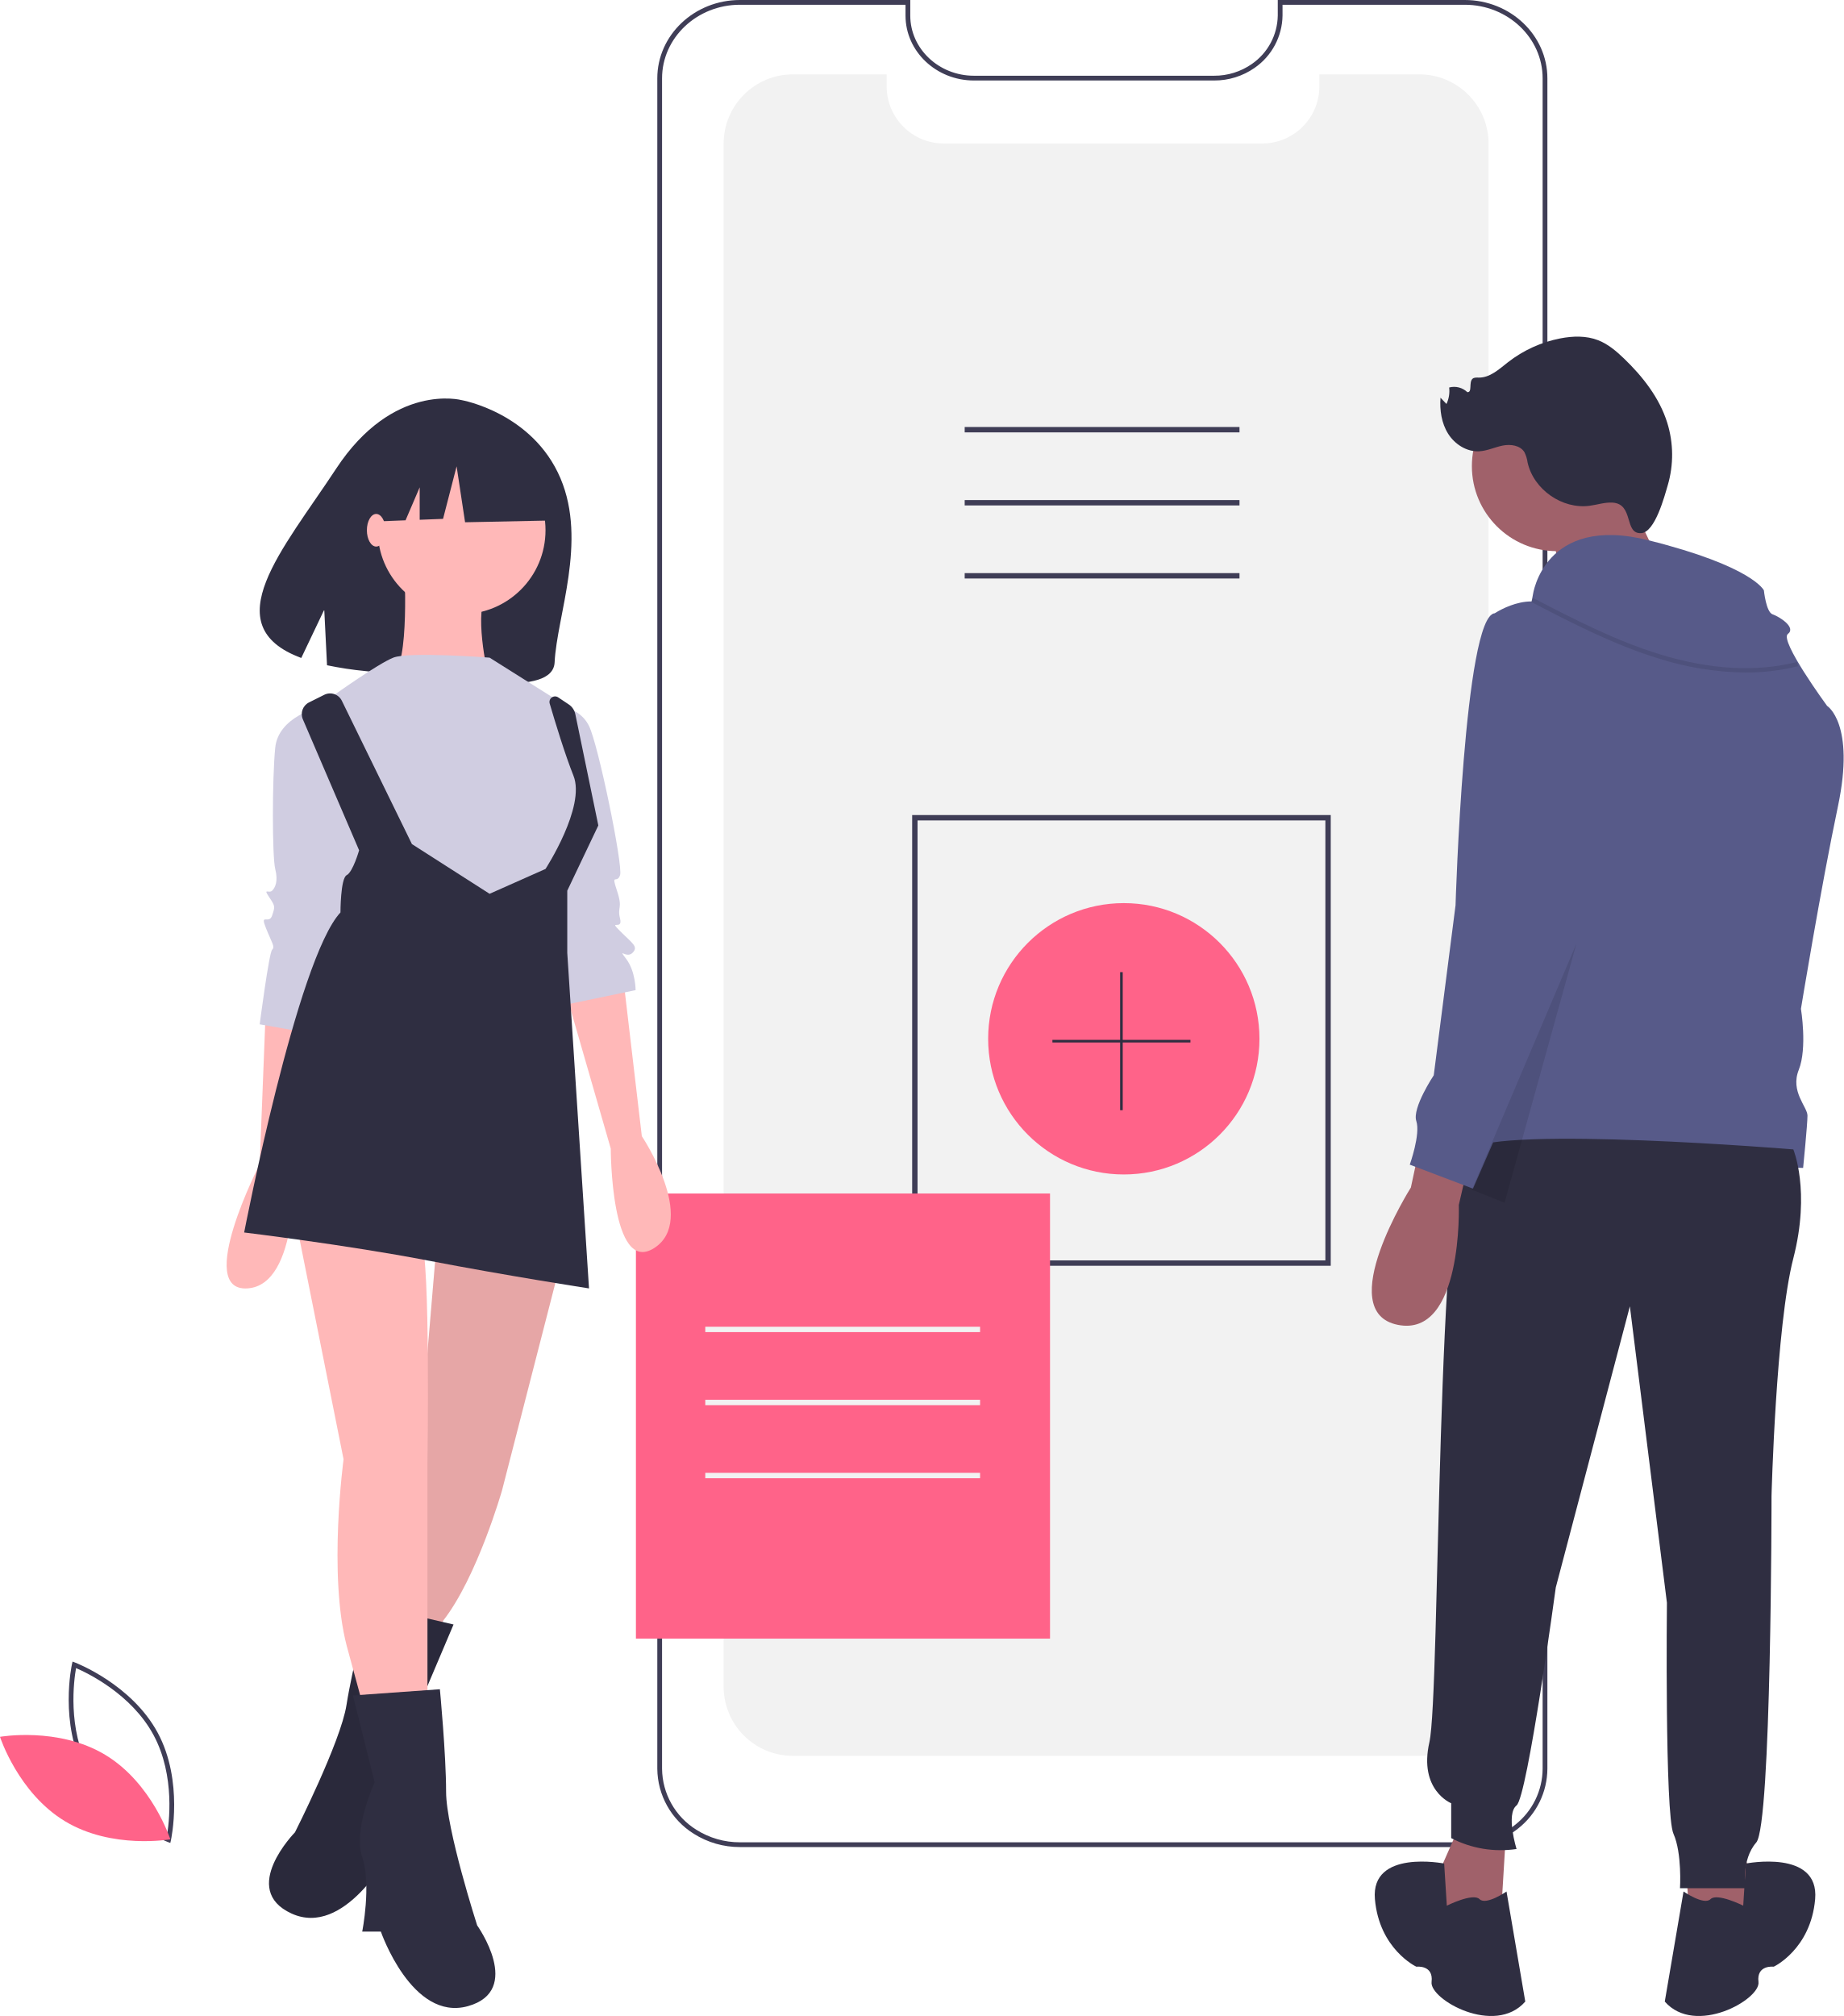
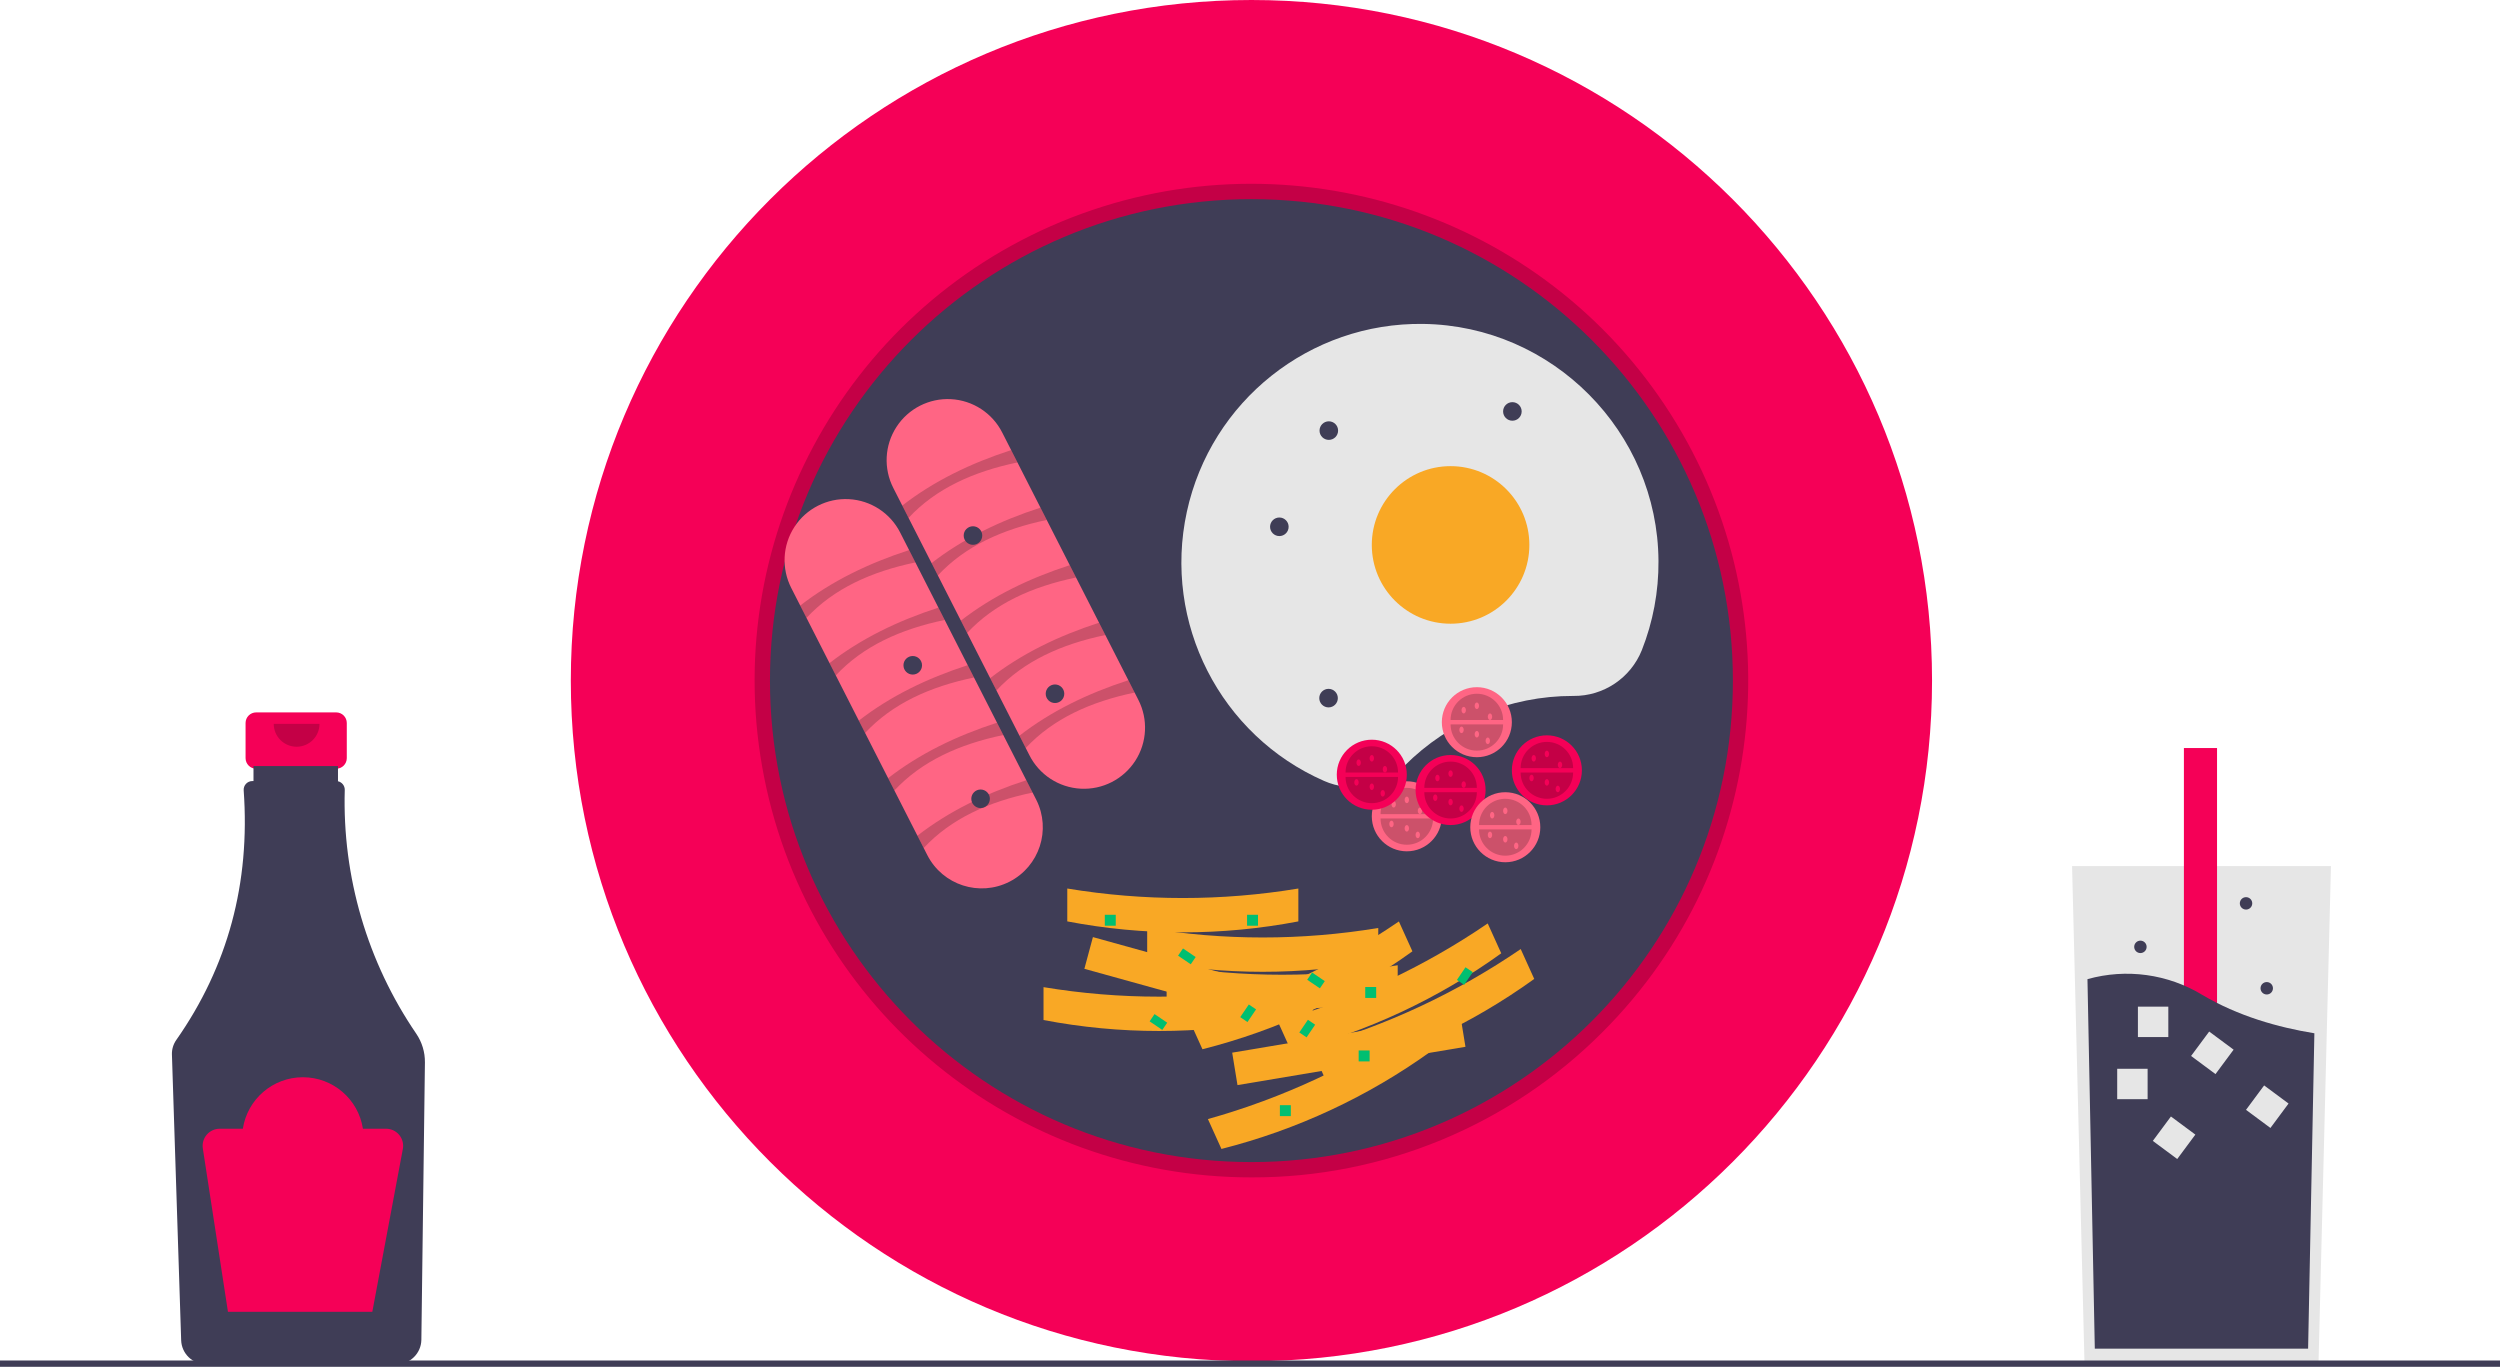
- <svg xmlns="http://www.w3.org/2000/svg" id="b92250be-d9f5-40ed-a47f-f23be829550d" data-name="Layer 1" width="774.67" height="846.977" viewBox="0 0 774.67 846.977">
-   <path d="M838.132,86.882V735.082a29.139,29.139,0,0,1-29.13,29.11h-263.15a29.079,29.079,0,0,1-29.13-29.11V86.882a29.127,29.127,0,0,1,29.13-29.13h39.38v5.05a23.987,23.987,0,0,0,23.98,23.99h133.84a23.789,23.789,0,0,0,14.22-4.68,22.285,22.285,0,0,0,2.36-1.98,23.917,23.917,0,0,0,7.4-17.33v-5.05h41.97A29.121,29.121,0,0,1,838.132,86.882Z" transform="translate(-212.6651 -26.51128)" fill="#f2f2f2" />
-   <circle cx="472.201" cy="436.425" r="57" fill="#ff6389" />
-   <path d="M828.134,802.511H523.564a36.057,36.057,0,0,1-19.378-5.58,32.542,32.542,0,0,1-15.336-27.313V59.427c0-18.15,15.573-32.916,34.715-32.916h71.579V33.044c0,13.942,12.002,25.285,26.754,25.285H722.803a27.487,27.487,0,0,0,15.884-4.946A25.178,25.178,0,0,0,749.558,33.044V26.511h78.576c19.142,0,34.715,14.766,34.715,32.916V769.618a32.153,32.153,0,0,1-12.224,25.046A35.775,35.775,0,0,1,828.134,802.511Zm-304.57-774c-18.039,0-32.715,13.869-32.715,30.916V769.618a30.549,30.549,0,0,0,14.413,25.628,34.052,34.052,0,0,0,18.302,5.266H828.134a33.767,33.767,0,0,0,21.233-7.402,30.165,30.165,0,0,0,11.481-23.491V59.427c0-17.047-14.676-30.916-32.715-30.916H751.558V33.044a27.178,27.178,0,0,1-11.731,21.982,29.466,29.466,0,0,1-17.023,5.303H621.897c-15.855,0-28.754-12.24-28.754-27.285V28.511Z" transform="translate(-212.6651 -26.51128)" fill="#3f3d56" />
-   <path d="M771.82,558.298H595.943V368.936H771.82Zm-173.622-2.255h171.367V371.191h-171.367Z" transform="translate(-212.6651 -26.51128)" fill="#3f3d56" />
-   <rect x="405.344" y="179.398" width="115.467" height="2.255" fill="#3f3d56" />
-   <rect x="405.344" y="210.092" width="115.467" height="2.255" fill="#3f3d56" />
-   <rect x="405.344" y="240.785" width="115.467" height="2.255" fill="#3f3d56" />
-   <path d="M284.228,800.778l-1.073-.402c-.236-.089-23.709-9.082-34.704-29.474-10.996-20.393-5.612-44.945-5.556-45.19l.253-1.118,1.073.402c.236.089,23.708,9.082,34.704,29.474,10.996,20.393,5.612,44.945,5.556,45.19ZM250.211,769.953c9.296,17.241,27.845,26.079,32.545,28.097.894-5.037,3.696-25.406-5.592-42.631-9.287-17.223-27.843-26.074-32.545-28.097C243.725,732.362,240.923,752.729,250.211,769.953Z" transform="translate(-212.6651 -26.51128)" fill="#3f3d56" />
-   <path d="M256.853,763.749c19.761,11.889,27.371,35.503,27.371,35.503s-24.428,4.339-44.188-7.55-27.371-35.503-27.371-35.503S237.093,751.861,256.853,763.749Z" transform="translate(-212.6651 -26.51128)" fill="#ff6389" />
-   <polygon points="707.75 772.239 709.582 802.455 719.654 813.443 740.714 797.877 726.979 766.745 707.75 772.239" fill="#a0616a" />
-   <path d="M945.138,827.135s.407-6.103,1.119-17.702c0,0,30.928-6.105,29.097,14.955s-17.397,28.385-17.397,28.385-7.325-.916-6.41,6.41-26.554,22.891-39.373,8.241l7.882-46.24s8.6,5.952,11.347,3.205S945.138,827.135,945.138,827.135Z" transform="translate(-212.6651 -26.51128)" fill="#2f2e41" />
-   <polygon points="680.723 201.334 706.361 255.357 660.267 267.937 651.422 218.731 680.723 201.334" fill="#a0616a" />
-   <circle cx="654.169" cy="195.84" r="35.71" fill="#a0616a" />
-   <path d="M890.212,237.673c-3.243-.193-6.409.902-9.629,1.33-11.521,1.53-23.506-6.83-26.049-18.17a13.942,13.942,0,0,0-1.332-4.341c-1.773-2.895-5.811-3.447-9.14-2.781s-6.484,2.224-9.874,2.401c-5.234.275-10.259-2.948-13.049-7.385s-3.579-9.898-3.203-15.126l2.509,2.634a12.745,12.745,0,0,0,1.136-6.927,8.038,8.038,0,0,1,7.614,1.948c2.213.235.543-4.104,2.187-5.604.688-.628,1.744-.509,2.675-.5,4.707.045,8.515-3.555,12.224-6.453a51.945,51.945,0,0,1,21.939-10.007c5.315-1.037,10.967-1.203,16.008.776,4.14,1.625,7.605,4.586,10.81,7.668,7.892,7.588,14.88,16.505,18.163,26.949a45.366,45.366,0,0,1,.217,26.306c-1.323,4.465-5.31,19.756-11.147,20.113C894.937,250.951,899.34,238.218,890.212,237.673Z" transform="translate(-212.6651 -26.51128)" fill="#2f2e41" />
-   <polygon points="632.651 772.239 630.82 802.455 620.748 813.443 599.688 797.877 613.423 766.745 632.651 772.239" fill="#a0616a" />
-   <path d="M856.762,276.374s4.578-33.879,48.529-22.891,48.529,21.06,48.529,21.06.916,9.156,3.663,10.072,10.072,5.494,6.41,8.241,16.482,30.216,16.482,30.216,11.903,7.325,4.578,42.12-15.566,85.155-15.566,85.155,2.747,16.482-.916,25.638,3.663,15.566,3.663,19.229-1.831,21.975-1.831,21.975-124.528-4.578-141.925,0S856.762,276.374,856.762,276.374Z" transform="translate(-212.6651 -26.51128)" fill="#575a89" />
-   <path d="M966.182,509.406s7.325,17.397,0,45.782-9.156,99.805-9.156,99.805,0,138.262-6.41,145.588-4.578,19.229-4.578,19.229H918.568s.916-14.65-2.747-22.891-2.747-97.058-2.747-97.058l-15.566-124.528L866.376,693.451s-11.903,87.902-16.482,91.565,0,18.313,0,18.313a45.098,45.098,0,0,1-27.469-4.578V784.1s-13.735-5.494-9.156-25.638,2.747-238.983,16.482-249.056S966.182,509.406,966.182,509.406Z" transform="translate(-212.6651 -26.51128)" fill="#2f2e41" />
-   <path d="M820.594,827.135s-.407-6.103-1.119-17.702c0,0-30.928-6.105-29.097,14.955s17.397,28.385,17.397,28.385,7.325-.916,6.41,6.41,26.554,22.891,39.373,8.241l-7.882-46.24s-8.6,5.952-11.347,3.205S820.594,827.135,820.594,827.135Z" transform="translate(-212.6651 -26.51128)" fill="#2f2e41" />
-   <path d="M808.233,512.611l-2.747,12.819s-32.963,52.192-5.494,57.686,25.638-50.36,25.638-50.36l2.747-11.903Z" transform="translate(-212.6651 -26.51128)" fill="#a0616a" />
-   <path d="M840.738,284.157s19.229-12.819,28.385,2.747,18.313,51.276,18.313,51.276l-11.903,86.986-43.951,100.721-26.554-10.072s4.578-12.819,2.747-18.313,7.325-19.229,7.325-19.229l9.156-71.42S827.919,285.073,840.738,284.157Z" transform="translate(-212.6651 -26.51128)" fill="#575a89" />
-   <polygon points="662.41 396.366 632.194 505.328 618.459 499.834 662.41 396.366" opacity="0.1" />
-   <path d="M946.066,309.059a89.809,89.809,0,0,0,22.102-2.663l-.449-1.775c-17.101,4.327-36.439,3.263-57.475-3.169-18.716-5.722-36.397-14.886-53.495-23.749l-.842,1.626c17.171,8.9,34.927,18.104,53.803,23.875A124.662,124.662,0,0,0,946.066,309.059Z" transform="translate(-212.6651 -26.51128)" opacity="0.1" />
-   <rect x="267.201" y="501.425" width="174" height="187" fill="#ff6389" />
-   <path d="M448.182,227.493c-11.724-27.662-41.567-32.886-41.567-32.886s-28.735-7.666-52.732,28.842c-22.367,34.028-51.211,65.91-14.631,79.492l9.663-20.293,1.159,23.354a148.932,148.932,0,0,0,16.104,2.444c40.574,4.122,78.822,10.976,79.53-3.688C446.649,285.266,459.462,254.11,448.182,227.493Z" transform="translate(-212.6651 -26.51128)" fill="#2f2e41" />
-   <path d="M324.394,449.015l-2.611,66.576s-27.414,53.522-5.222,52.217,19.581-52.217,19.581-52.217l7.832-62.66Z" transform="translate(-212.6651 -26.51128)" fill="#ffb8b8" />
-   <path d="M474.517,437.267l7.832,66.576s23.497,35.246,5.222,46.995-18.276-41.773-18.276-41.773L449.714,441.183Z" transform="translate(-212.6651 -26.51128)" fill="#ffb8b8" />
-   <path d="M447.103,561.281l-23.497,91.379s-10.443,36.552-24.803,54.827l-5.222,10.443-20.887-2.611,14.36-58.744L396.192,548.227Z" transform="translate(-212.6651 -26.51128)" fill="#ffb8b8" />
-   <path d="M447.103,561.281l-23.497,91.379s-10.443,36.552-24.803,54.827l-5.222,10.443-20.887-2.611,14.36-58.744L396.192,548.227Z" transform="translate(-212.6651 -26.51128)" opacity="0.1" />
-   <path d="M367.527,700.746l35.7,8.266-14.713,34.685s5.98,20.764.284,31.761-4.874,30.948-4.874,30.948l-7.737-1.219s-18.785,35.365-40.981,25.262,1.412-34.137,1.412-34.137,19.191-37.944,21.629-53.418S367.527,700.746,367.527,700.746Z" transform="translate(-212.6651 -26.51128)" fill="#2f2e41" />
-   <path d="M367.527,700.746l35.7,8.266-14.713,34.685s5.98,20.764.284,31.761-4.874,30.948-4.874,30.948l-7.737-1.219s-18.785,35.365-40.981,25.262,1.412-34.137,1.412-34.137,19.191-37.944,21.629-53.418S367.527,700.746,367.527,700.746Z" transform="translate(-212.6651 -26.51128)" opacity="0.1" />
-   <path d="M337.448,541.7,357.029,639.606s-6.527,48.3,1.305,78.325l7.832,28.719h26.108V640.911s1.305-86.157-2.611-92.684S337.448,541.7,337.448,541.7Z" transform="translate(-212.6651 -26.51128)" fill="#ffb8b8" />
-   <path d="M397.497,736.207l-36.552,2.611,9.138,36.552s-9.138,19.581-5.222,31.33,0,31.33,0,31.33h7.832s13.054,37.857,36.552,31.33,3.916-33.941,3.916-33.941-13.054-40.468-13.054-56.133S397.497,736.207,397.497,736.207Z" transform="translate(-212.6651 -26.51128)" fill="#2f2e41" />
-   <circle cx="193.97" cy="222.776" r="35.246" fill="#ffb8b8" />
-   <path d="M382.485,262.994s2.611,44.384-5.222,46.995,40.468,0,40.468,0-6.527-27.414,0-35.246S382.485,262.994,382.485,262.994Z" transform="translate(-212.6651 -26.51128)" fill="#ffb8b8" />
-   <path d="M418.384,302.809s-33.941-2.611-40.468,0S353.113,318.474,353.113,318.474l9.138,82.241,74.409,15.665,11.749-16.97L460.157,374.607l-5.222-31.33L453.63,325.001Z" transform="translate(-212.6651 -26.51128)" fill="#d0cde1" />
-   <path d="M346.586,323.696s-16.97,3.916-18.276,16.97-1.305,45.69,0,50.911,0,7.832-1.305,9.138-3.916-1.305-1.305,2.611,2.611,3.916,1.305,7.832-5.222-1.305-2.611,5.222,3.916,7.832,2.611,9.138-5.222,31.33-5.222,31.33l22.192,3.916,22.192-77.019Z" transform="translate(-212.6651 -26.51128)" fill="#d0cde1" />
-   <path d="M448.408,323.696a13.912,13.912,0,0,1,11.749,7.832c3.916,7.832,14.36,58.744,13.054,62.66s-3.916-1.305-1.305,6.527,0,6.527,1.305,11.749-5.222,0,0,5.222,7.832,6.527,5.222,9.138-6.527-2.611-2.611,2.611,3.916,13.054,3.916,13.054l-31.33,6.527-9.138-73.103Z" transform="translate(-212.6651 -26.51128)" fill="#d0cde1" />
-   <path d="M342.499,321.62l6.413-3.206a5.49,5.49,0,0,1,7.386,2.498l29.45,60.222,32.635,20.887,23.497-10.443s16.97-26.108,11.749-39.162c-3.54-8.851-7.688-22.469-9.992-30.321a2.345,2.345,0,0,1,3.555-2.606l4.449,2.966a6.509,6.509,0,0,1,2.764,4.098l9.666,46.749L451.019,400.715v26.108L460.157,567.808s-33.941-5.222-67.882-11.749S315.256,544.311,315.256,544.311,337.448,429.434,355.724,409.853c0,0,0-14.36,2.611-15.665s5.222-10.443,5.222-10.443l-23.646-55.048A5.49,5.49,0,0,1,342.499,321.62Z" transform="translate(-212.6651 -26.51128)" fill="#2f2e41" />
-   <polygon points="228.888 190.932 198.98 175.266 157.678 181.675 149.133 219.416 170.404 218.598 176.347 204.732 176.347 218.37 186.162 217.992 191.859 195.917 195.419 219.416 230.313 218.704 228.888 190.932" fill="#2f2e41" />
-   <ellipse cx="158.071" cy="222.776" rx="3.916" ry="6.853" fill="#ffb8b8" />
-   <polygon points="500.201 436.878 471.748 436.878 471.748 408.425 470.654 408.425 470.654 436.878 442.201 436.878 442.201 437.973 470.654 437.973 470.654 466.425 471.748 466.425 471.748 437.973 500.201 437.973 500.201 436.878" fill="#2f2e41" />
-   <rect x="296.344" y="557.398" width="115.467" height="2.255" fill="#f2f2f2" />
-   <rect x="296.344" y="588.092" width="115.467" height="2.255" fill="#f2f2f2" />
-   <rect x="296.344" y="618.785" width="115.467" height="2.255" fill="#f2f2f2" />
+ <svg xmlns="http://www.w3.org/2000/svg" data-name="Layer 1" width="888" height="485.489" viewBox="0 0 888 485.489">
+   <path d="M275.412,460.3H246.993a3.768,3.768,0,0,0-3.768,3.768v12.474a3.768,3.768,0,0,0,3.768,3.768h4.709V499h19V480.31h4.709a3.768,3.768,0,0,0,3.768-3.768V464.068A3.768,3.768,0,0,0,275.412,460.3Z" transform="translate(-156 -207.2555)" fill="#f50057" />
+   <path d="M303.877,574.461a146.105,146.105,0,0,1-25.418-86.624,3.081,3.081,0,0,0-2.405-3.075V479.372H246.039v5.315h-.414a3.08,3.08,0,0,0-3.067,3.308q3.547,49.442-23.954,88.677a8.487,8.487,0,0,0-1.536,5.144l3.282,101.518a8.788,8.788,0,0,0,8.713,8.482h67.887a8.791,8.791,0,0,0,8.718-8.632l1.265-98.566A17.789,17.789,0,0,0,303.877,574.461Z" transform="translate(-156 -207.2555)" fill="#3f3d56" />
+   <path d="M269.488,464.365a8.129,8.129,0,0,1-16.258,0" transform="translate(-156 -207.2555)" opacity="0.2" />
+   <path d="M293.13,608.182h-8.221a21.576,21.576,0,0,0-42.649,0h-8.221a6.067,6.067,0,0,0-5.996,6.989l8.929,58.041h51.274l10.846-57.846A6.067,6.067,0,0,0,293.13,608.182Z" transform="translate(-156 -207.2555)" fill="#f50057" />
+   <polygon points="827.952 307.634 825.98 386.448 823.538 484.181 740.414 484.181 737.552 369.675 736 307.634 827.952 307.634" fill="#e6e6e6" />
+   <rect x="775.723" y="265.704" width="11.77" height="155.95" fill="#f50057" />
+   <path d="M978.067,574.275l-2.226,112.02H900.074l-2.608-131.244a51.634,51.634,0,0,1,40.827,5.615C950.952,568.154,965.173,572.184,978.067,574.275Z" transform="translate(-156 -207.2555)" fill="#3f3d56" />
+   <rect x="752.031" y="379.63" width="10.8" height="10.8" fill="#e6e6e6" />
+   <rect x="759.387" y="357.562" width="10.8" height="10.8" fill="#e6e6e6" />
+   <rect x="936.424" y="575.816" width="10.8" height="10.8" transform="translate(375.5752 -653.9211) rotate(36.56259)" fill="#e6e6e6" />
+   <rect x="955.937" y="594.951" width="10.8" height="10.8" transform="translate(390.8143 -661.7792) rotate(36.56259)" fill="#e6e6e6" />
+   <rect x="922.834" y="605.986" width="10.8" height="10.8" transform="translate(390.873 -639.8885) rotate(36.56259)" fill="#e6e6e6" />
+   <circle cx="805.148" cy="351.035" r="2.207" fill="#3f3d56" />
+   <circle cx="760.275" cy="336.323" r="2.207" fill="#3f3d56" />
+   <circle cx="797.792" cy="320.875" r="2.207" fill="#3f3d56" />
+   <circle cx="444.508" cy="241.754" r="241.754" fill="#f50057" />
+   <path d="M600.508,625.467a176.456,176.456,0,1,1,124.774-51.683A175.304,175.304,0,0,1,600.508,625.467Zm0-342.031c-91.298,0-165.574,74.276-165.574,165.574,0,91.298,74.276,165.574,165.574,165.574,91.298,0,165.574-74.277,165.574-165.574C766.082,357.711,691.806,283.435,600.508,283.435Z" transform="translate(-156 -207.2555)" opacity="0.2" />
+   <circle cx="444.508" cy="241.754" r="171.016" fill="#3f3d56" />
+   <path d="M473.327,380.627a21.704,21.704,0,1,1,38.681-19.698l48.316,94.878a21.704,21.704,0,1,1-38.681,19.698Z" transform="translate(-156 -207.2555)" fill="#ff6584" />
+   <path d="M478.717,391.21l-2.23-4.379c11.129-8.647,24.198-15.007,38.681-19.698l2.23,4.379C501.722,374.776,488.386,380.817,478.717,391.21Z" transform="translate(-156 -207.2555)" opacity="0.2" />
+   <path d="M489.123,411.645l-2.23-4.379c11.129-8.647,24.198-15.007,38.681-19.698l2.23,4.379C512.129,395.211,498.793,401.252,489.123,411.645Z" transform="translate(-156 -207.2555)" opacity="0.2" />
+   <path d="M499.53,432.081l-2.23-4.379c11.129-8.647,24.198-15.007,38.681-19.698l2.23,4.379C522.535,415.647,509.199,421.688,499.53,432.081Z" transform="translate(-156 -207.2555)" opacity="0.2" />
+   <path d="M509.936,452.516l-2.23-4.379c11.129-8.647,24.198-15.007,38.681-19.698l2.23,4.379C532.942,436.082,519.606,442.123,509.936,452.516Z" transform="translate(-156 -207.2555)" opacity="0.2" />
+   <path d="M520.343,472.951l-2.23-4.379c11.129-8.647,24.198-15.007,38.681-19.698l2.23,4.379C543.349,456.517,530.013,462.558,520.343,472.951Z" transform="translate(-156 -207.2555)" opacity="0.2" />
+   <path d="M437.079,416.146a21.704,21.704,0,1,1,38.681-19.698l48.316,94.878a21.704,21.704,0,0,1-38.681,19.698Z" transform="translate(-156 -207.2555)" fill="#ff6584" />
+   <path d="M442.468,426.729l-2.23-4.379c11.129-8.647,24.198-15.007,38.681-19.698l2.23,4.379C465.474,410.295,452.138,416.336,442.468,426.729Z" transform="translate(-156 -207.2555)" opacity="0.2" />
+   <path d="M452.875,447.164l-2.23-4.379c11.129-8.647,24.198-15.007,38.681-19.698l2.23,4.379C475.881,430.73,462.544,436.771,452.875,447.164Z" transform="translate(-156 -207.2555)" opacity="0.2" />
+   <path d="M463.281,467.6l-2.23-4.379c11.129-8.647,24.198-15.007,38.681-19.698l2.23,4.379C486.287,451.166,472.951,457.207,463.281,467.6Z" transform="translate(-156 -207.2555)" opacity="0.2" />
+   <path d="M473.688,488.035l-2.23-4.379c11.129-8.647,24.198-15.007,38.681-19.698l2.23,4.379C496.694,471.601,483.358,477.642,473.688,488.035Z" transform="translate(-156 -207.2555)" opacity="0.2" />
+   <path d="M484.095,508.47l-2.23-4.379c11.129-8.647,24.198-15.007,38.681-19.698l2.23,4.379C507.1,492.036,493.764,498.077,484.095,508.47Z" transform="translate(-156 -207.2555)" opacity="0.2" />
+   <path d="M714.778,454.451l.153 0a25.888,25.888,0,0,0,24.239-16.236,84.503,84.503,0,0,0,5.923-31.694c-.271-45.911-37.622-83.575-83.529-84.21a84.744,84.744,0,0,0-35.277,162.32,25.667,25.667,0,0,0,28.506-5.286A84.458,84.458,0,0,1,714.778,454.451Z" transform="translate(-156 -207.2555)" fill="#e6e6e6" />
+   <circle cx="515.246" cy="193.559" r="27.984" fill="#f9a825" />
+   <circle cx="454.426" cy="187.115" r="3.297" fill="#3f3d56" />
+   <circle cx="345.598" cy="190.225" r="3.297" fill="#3f3d56" />
+   <circle cx="471.996" cy="152.949" r="3.297" fill="#3f3d56" />
+   <circle cx="471.902" cy="247.973" r="3.297" fill="#3f3d56" />
+   <circle cx="537.199" cy="146.141" r="3.297" fill="#3f3d56" />
+   <circle cx="324.207" cy="236.313" r="3.297" fill="#3f3d56" />
+   <circle cx="348.305" cy="283.731" r="3.297" fill="#3f3d56" />
+   <circle cx="499.7" cy="289.949" r="12.438" fill="#ff6584" />
+   <path d="M665.028,497.982a9.328,9.328,0,0,1-18.656,0" transform="translate(-156 -207.2555)" opacity="0.2" />
+   <path d="M646.371,496.428a9.328,9.328,0,0,1,18.656,0" transform="translate(-156 -207.2555)" opacity="0.2" />
+   <ellipse cx="495.035" cy="285.674" rx="0.777" ry="1.166" fill="#ff6584" />
+   <ellipse cx="499.7" cy="284.119" rx="0.777" ry="1.166" fill="#ff6584" />
+   <ellipse cx="499.7" cy="294.225" rx="0.777" ry="1.166" fill="#ff6584" />
+   <ellipse cx="504.364" cy="288.006" rx="0.777" ry="1.166" fill="#ff6584" />
+   <ellipse cx="503.586" cy="296.557" rx="0.777" ry="1.166" fill="#ff6584" />
+   <ellipse cx="494.258" cy="292.67" rx="0.777" ry="1.166" fill="#ff6584" />
+   <circle cx="524.575" cy="256.524" r="12.438" fill="#ff6584" />
+   <path d="M689.903,464.556a9.328,9.328,0,0,1-18.656,0" transform="translate(-156 -207.2555)" opacity="0.2" />
+   <path d="M671.246,463.002a9.328,9.328,0,0,1,18.656,0" transform="translate(-156 -207.2555)" opacity="0.2" />
+   <ellipse cx="519.91" cy="252.248" rx="0.777" ry="1.166" fill="#ff6584" />
+   <ellipse cx="524.575" cy="250.693" rx="0.777" ry="1.166" fill="#ff6584" />
+   <ellipse cx="524.575" cy="260.799" rx="0.777" ry="1.166" fill="#ff6584" />
+   <ellipse cx="529.239" cy="254.58" rx="0.777" ry="1.166" fill="#ff6584" />
+   <ellipse cx="528.461" cy="263.131" rx="0.777" ry="1.166" fill="#ff6584" />
+   <ellipse cx="519.133" cy="259.244" rx="0.777" ry="1.166" fill="#ff6584" />
+   <circle cx="549.45" cy="273.625" r="12.438" fill="#f50057" />
+   <path d="M714.778,481.658a9.328,9.328,0,0,1-18.656,0" transform="translate(-156 -207.2555)" opacity="0.2" />
+   <path d="M696.121,480.103a9.328,9.328,0,0,1,18.656,0" transform="translate(-156 -207.2555)" opacity="0.2" />
+   <ellipse cx="544.785" cy="269.35" rx="0.777" ry="1.166" fill="#f50057" />
+   <ellipse cx="549.45" cy="267.795" rx="0.777" ry="1.166" fill="#f50057" />
+   <ellipse cx="549.45" cy="277.901" rx="0.777" ry="1.166" fill="#f50057" />
+   <ellipse cx="554.114" cy="271.682" rx="0.777" ry="1.166" fill="#f50057" />
+   <ellipse cx="553.336" cy="280.233" rx="0.777" ry="1.166" fill="#f50057" />
+   <ellipse cx="544.008" cy="276.346" rx="0.777" ry="1.166" fill="#f50057" />
+   <circle cx="487.262" cy="275.18" r="12.438" fill="#f50057" />
+   <path d="M652.59,483.213a9.328,9.328,0,0,1-18.656,0" transform="translate(-156 -207.2555)" opacity="0.2" />
+   <path d="M633.934,481.658a9.328,9.328,0,0,1,18.656,0" transform="translate(-156 -207.2555)" opacity="0.2" />
+   <ellipse cx="482.598" cy="270.904" rx="0.777" ry="1.166" fill="#f50057" />
+   <ellipse cx="487.262" cy="269.35" rx="0.777" ry="1.166" fill="#f50057" />
+   <ellipse cx="487.262" cy="279.455" rx="0.777" ry="1.166" fill="#f50057" />
+   <ellipse cx="491.926" cy="273.236" rx="0.777" ry="1.166" fill="#f50057" />
+   <ellipse cx="491.149" cy="281.787" rx="0.777" ry="1.166" fill="#f50057" />
+   <ellipse cx="481.821" cy="277.901" rx="0.777" ry="1.166" fill="#f50057" />
+   <circle cx="515.246" cy="280.621" r="12.438" fill="#f50057" />
+   <path d="M680.575,488.654a9.328,9.328,0,1,1-18.656,0" transform="translate(-156 -207.2555)" opacity="0.2" />
+   <path d="M661.918,487.099a9.328,9.328,0,1,1,18.656,0" transform="translate(-156 -207.2555)" opacity="0.2" />
+   <ellipse cx="510.582" cy="276.346" rx="0.777" ry="1.166" fill="#f50057" />
+   <ellipse cx="515.246" cy="274.791" rx="0.777" ry="1.166" fill="#f50057" />
+   <ellipse cx="515.246" cy="284.897" rx="0.777" ry="1.166" fill="#f50057" />
+   <ellipse cx="519.91" cy="278.678" rx="0.777" ry="1.166" fill="#f50057" />
+   <ellipse cx="519.133" cy="287.229" rx="0.777" ry="1.166" fill="#f50057" />
+   <ellipse cx="509.805" cy="283.342" rx="0.777" ry="1.166" fill="#f50057" />
+   <circle cx="534.68" cy="293.836" r="12.438" fill="#ff6584" />
+   <path d="M700.008,501.869a9.328,9.328,0,1,1-18.656,0" transform="translate(-156 -207.2555)" opacity="0.2" />
+   <path d="M681.352,500.314a9.328,9.328,0,1,1,18.656,0" transform="translate(-156 -207.2555)" opacity="0.2" />
+   <ellipse cx="530.016" cy="289.561" rx="0.777" ry="1.166" fill="#ff6584" />
+   <ellipse cx="534.68" cy="288.006" rx="0.777" ry="1.166" fill="#ff6584" />
+   <ellipse cx="534.68" cy="298.111" rx="0.777" ry="1.166" fill="#ff6584" />
+   <ellipse cx="539.344" cy="291.893" rx="0.777" ry="1.166" fill="#ff6584" />
+   <ellipse cx="538.567" cy="300.443" rx="0.777" ry="1.166" fill="#ff6584" />
+   <ellipse cx="529.239" cy="296.557" rx="0.777" ry="1.166" fill="#ff6584" />
+   <circle cx="374.734" cy="246.418" r="3.297" fill="#3f3d56" />
+   <polygon points="464.345 366.08 385.17 344.123 388.203 332.857 467.378 354.815 464.345 366.08" fill="#f9a825" />
+   <path d="M608.738,569.57a218.268,218.268,0,0,1-82.078,0V557.892a250.991,250.991,0,0,0,82.078,0Z" transform="translate(-156 -207.2555)" fill="#f9a825" />
+   <path d="M617.176,534.536a218.268,218.268,0,0,1-82.078,0V522.857a250.992,250.992,0,0,0,82.078,0Z" transform="translate(-156 -207.2555)" fill="#f9a825" />
+   <path d="M645.558,548.549a218.268,218.268,0,0,1-82.078,0v-11.678a250.992,250.992,0,0,0,82.078,0Z" transform="translate(-156 -207.2555)" fill="#f9a825" />
+   <path d="M652.462,561.785a218.268,218.268,0,0,1-82.078,0v-11.678a250.992,250.992,0,0,0,82.078,0Z" transform="translate(-156 -207.2555)" fill="#f9a825" />
+   <polygon points="520.531 371.824 439.554 385.426 437.676 373.904 518.652 360.302 520.531 371.824" fill="#f9a825" />
+   <path d="M664.435,580.577a219.97,219.97,0,0,1-74.58,34.784l-4.804-10.612a252.954,252.954,0,0,0,74.58-34.784Z" transform="translate(-156 -207.2555)" fill="#f9a825" />
+   <path d="M657.689,545.166a219.97,219.97,0,0,1-74.58,34.784l-4.804-10.612a252.954,252.954,0,0,0,74.58-34.784Z" transform="translate(-156 -207.2555)" fill="#f9a825" />
+   <path d="M689.243,545.872a219.97,219.97,0,0,1-74.58,34.784l-4.804-10.612a252.955,252.955,0,0,0,74.58-34.784Z" transform="translate(-156 -207.2555)" fill="#f9a825" />
+   <path d="M700.962,554.972a219.97,219.97,0,0,1-74.58,34.784L621.577,579.145a252.954,252.954,0,0,0,74.58-34.784Z" transform="translate(-156 -207.2555)" fill="#f9a825" />
+   <rect x="442.953" y="324.93" width="3.887" height="3.887" fill="#00bf71" />
+   <rect x="454.614" y="392.559" width="3.887" height="3.887" fill="#00bf71" />
+   <rect x="392.426" y="324.93" width="3.887" height="3.887" fill="#00bf71" />
+   <rect x="482.598" y="373.125" width="3.887" height="3.887" fill="#00bf71" />
+   <rect x="484.93" y="350.582" width="3.887" height="3.887" fill="#00bf71" />
+   <rect x="574.856" y="545.4" width="5.441" height="3.109" transform="translate(250.708 -437.1907) rotate(34.15572)" fill="#00bf71" />
+   <rect x="620.719" y="553.951" width="5.441" height="3.109" transform="translate(263.4195 -461.4654) rotate(34.15572)" fill="#00bf71" />
+   <rect x="564.75" y="568.721" width="5.441" height="3.109" transform="translate(262.058 -427.4946) rotate(34.15572)" fill="#00bf71" />
+   <rect x="596.621" y="565.611" width="5.441" height="3.109" transform="translate(1249.177 182.3778) rotate(124.1557)" fill="#00bf71" />
+   <rect x="617.61" y="571.053" width="5.441" height="3.109" transform="translate(1286.452 173.5061) rotate(124.1557)" fill="#00bf71" />
+   <rect x="673.578" y="552.396" width="5.441" height="3.109" transform="matrix(-0.56144, 0.82751, -0.82751, -0.56144, 1358.406, 98.06043)" fill="#00bf71" />
+   <rect y="483.248" width="888" height="2.241" fill="#3f3d56" />
</svg>
